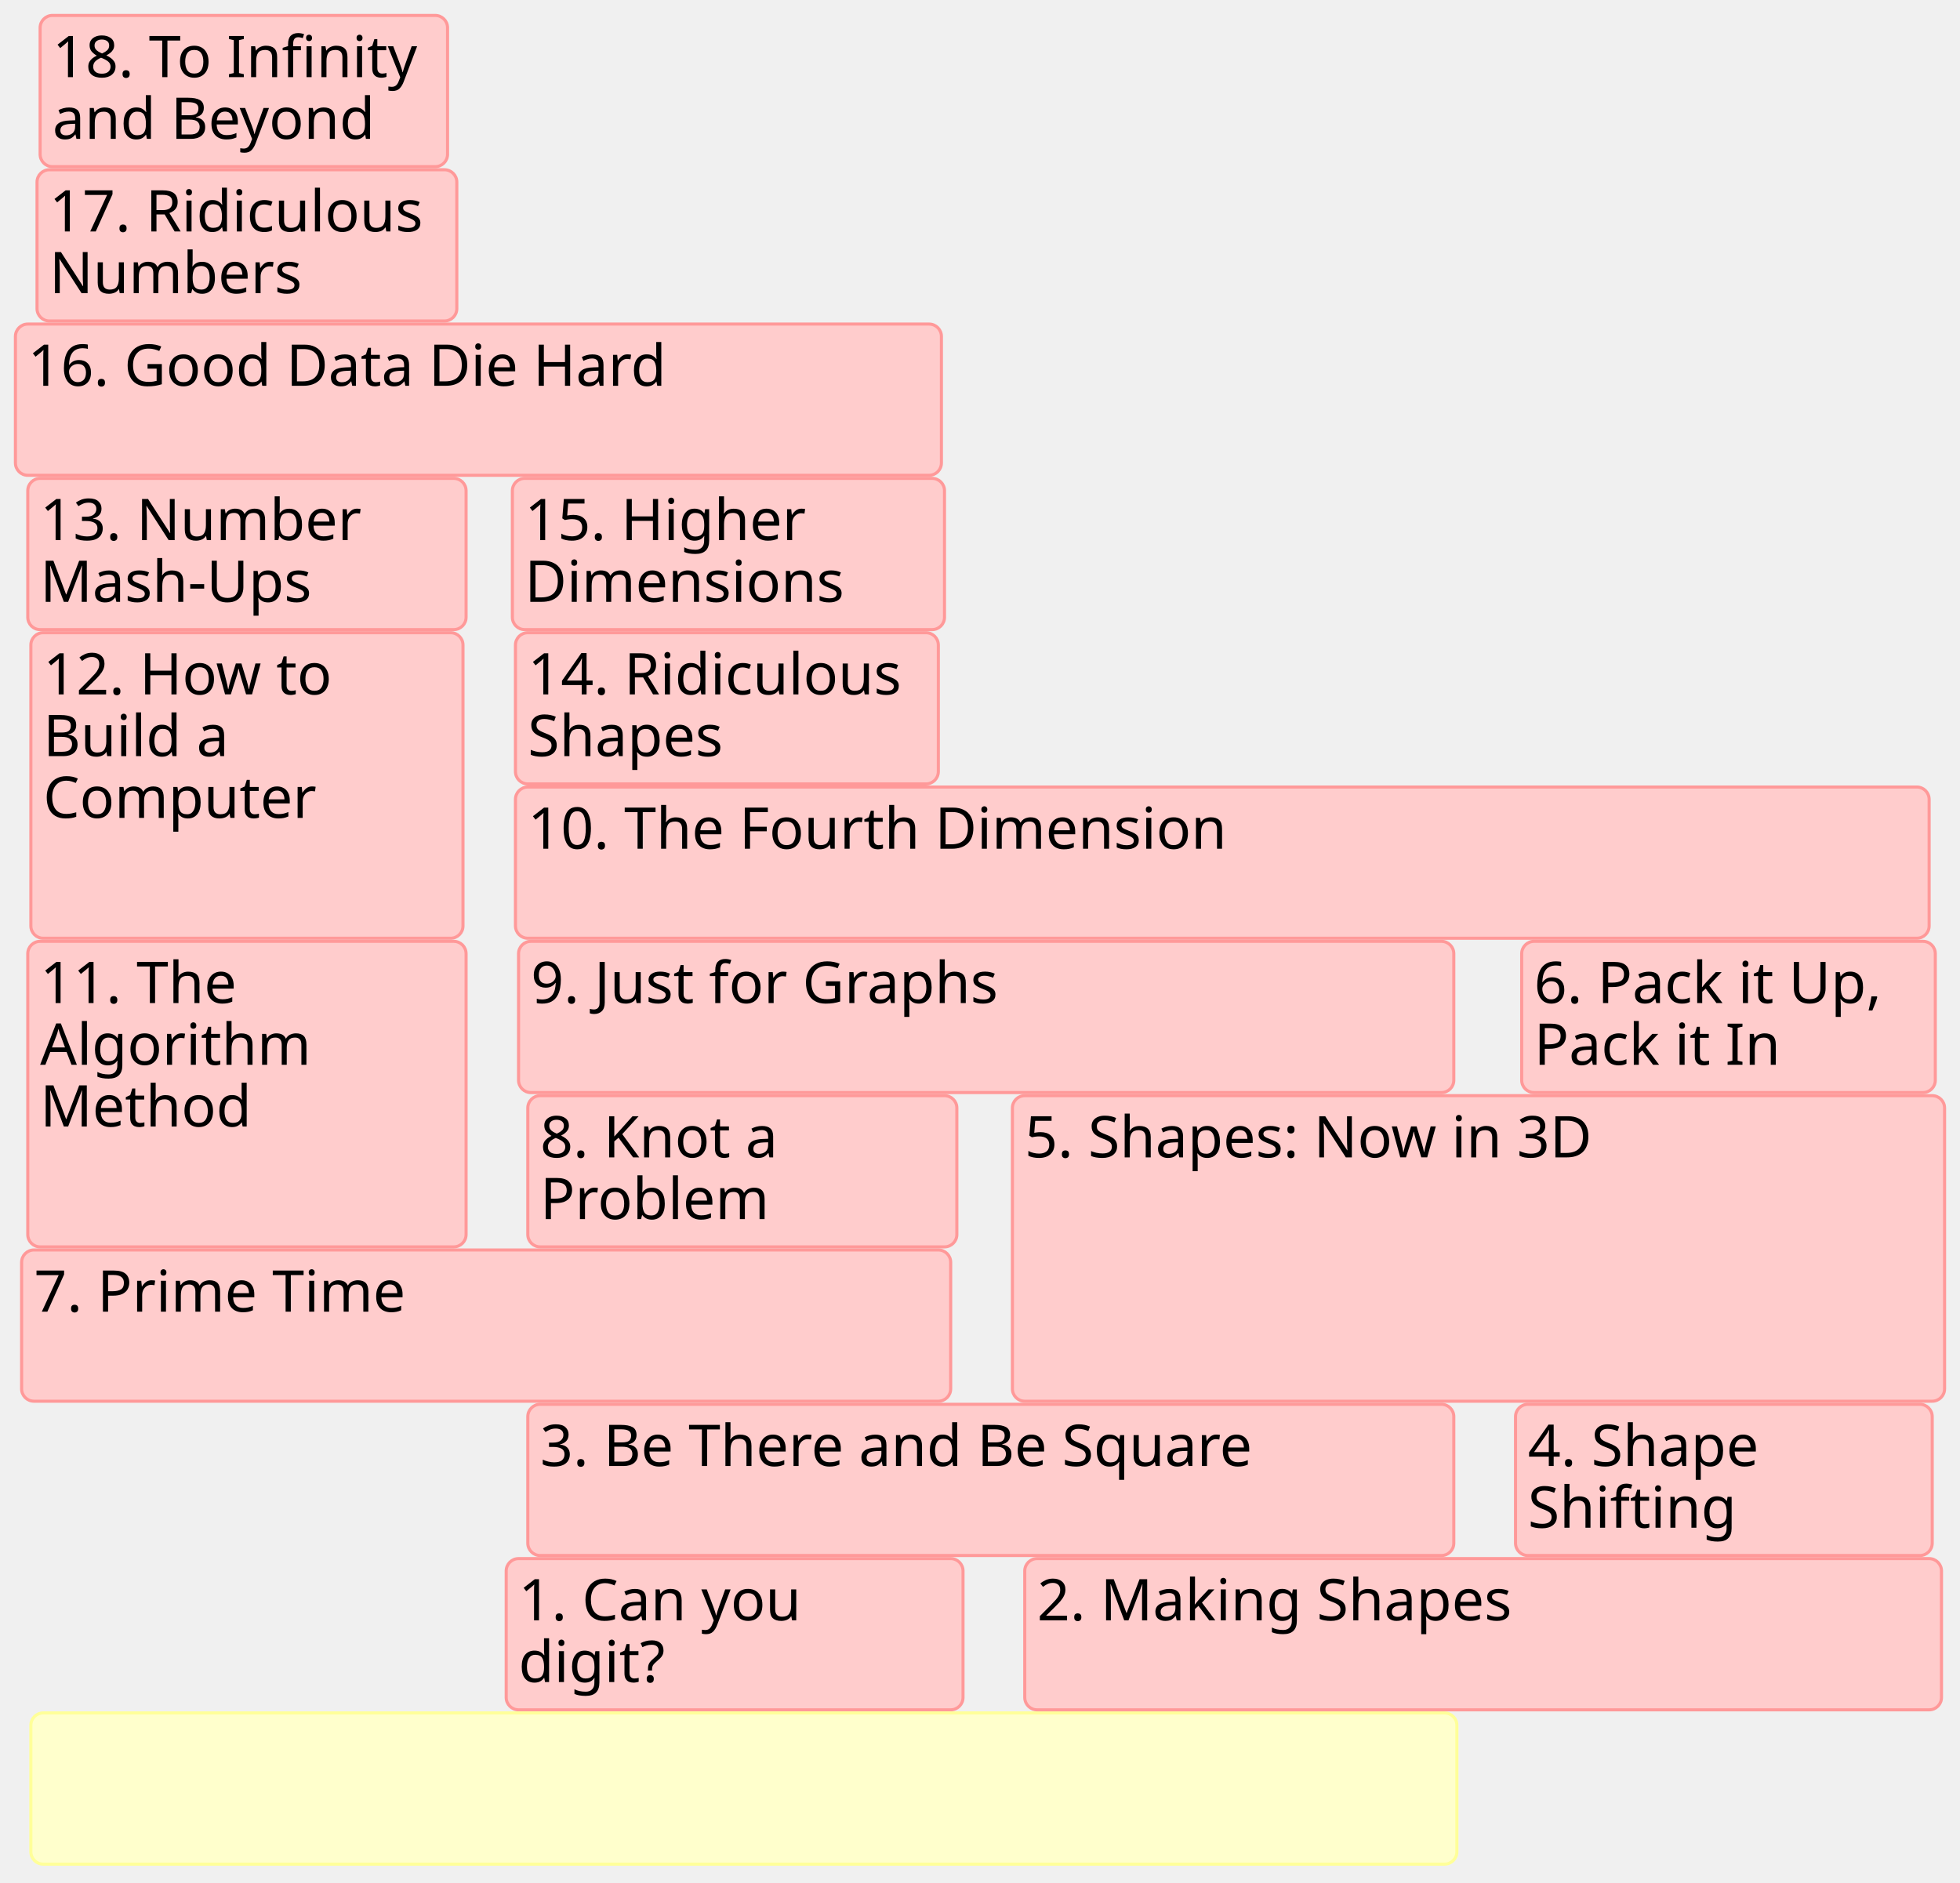
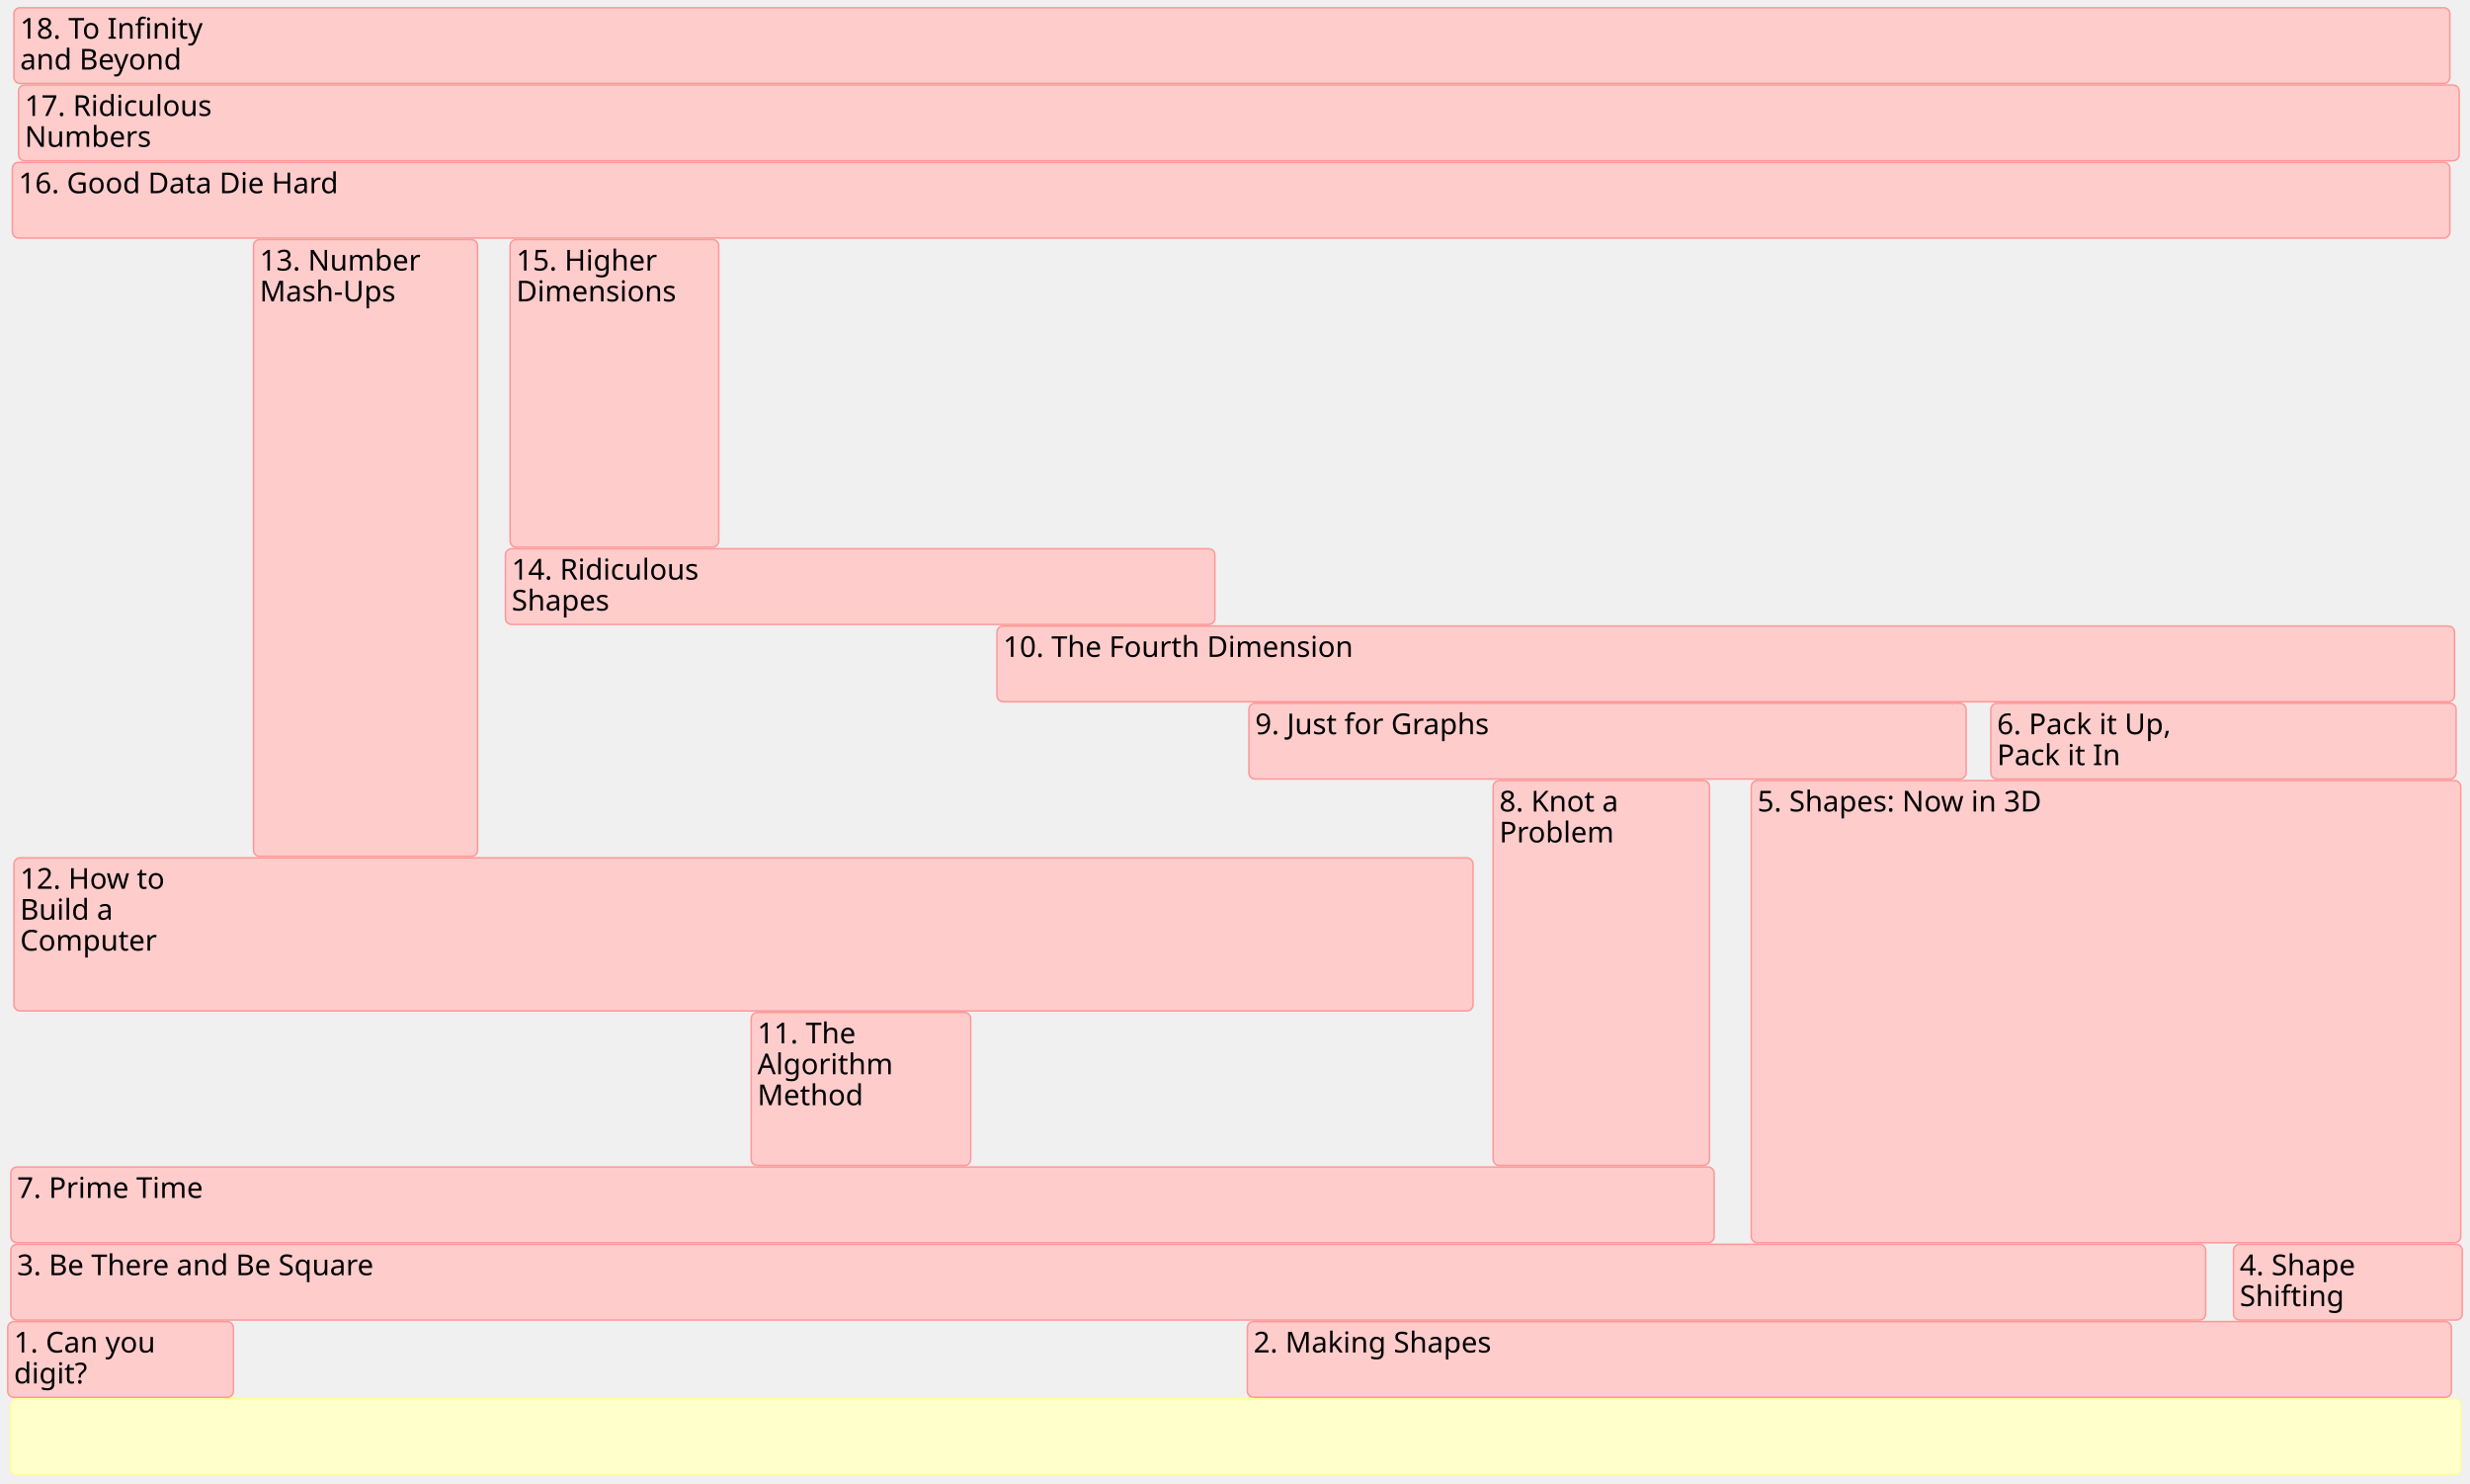
- <svg xmlns="http://www.w3.org/2000/svg" viewBox="6 -555 635 610">
+ <svg xmlns="http://www.w3.org/2000/svg" viewBox="6 -905 1598 960">
  <style>
        rect {
            stroke: hsl(0, 100%, 80%);
            fill: hsl(0, 100%, 90%);
        }
        rect.red {
            stroke: hsl(0, 100%, 80%);
            fill: hsl(0, 100%, 90%);
        }
        rect.yellow {
            stroke: hsl(60, 100%, 80%);
            fill: hsl(60, 100%, 90%);
        }
        rect.green {
            stroke: hsl(120, 100%, 80%);
            fill: hsl(120, 100%, 90%);
        }
        rect.blue {
            stroke: hsl(180, 100%, 80%);
            fill: hsl(180, 100%, 90%);
        }
        rect.purple {
            stroke: hsl(240, 100%, 80%);
            fill: hsl(240, 100%, 90%);
        }
        rect.pink {
            stroke: hsl(300, 100%, 80%);
            fill: hsl(300, 100%, 90%);
        }

        rect.base {
            stroke: hsl(60, 100%, 80%);
            fill: hsl(60, 100%, 90%);
        }
        text {
            font-family: Garamond, sans-serif;
            font-size: 14pt;
        }
        
        </style>
-   <rect fill="white" stroke="gray" x="15" y="-250" width="142" height="99" rx="4" ry="4" class="box-generic" />
-   <rect fill="white" stroke="gray" x="173" y="-300" width="458" height="49" rx="4" ry="4" class="box-generic" />
-   <rect fill="white" stroke="gray" x="15" y="-400" width="142" height="49" rx="4" ry="4" class="box-generic" />
-   <rect fill="white" stroke="gray" x="16" y="-350" width="140" height="99" rx="4" ry="4" class="box-generic" />
-   <rect fill="white" stroke="gray" x="172" y="-400" width="140" height="49" rx="4" ry="4" class="box-generic" />
-   <rect fill="white" stroke="gray" x="173" y="-350" width="137" height="49" rx="4" ry="4" class="box-generic" />
-   <rect fill="white" stroke="gray" x="18" y="-500" width="136" height="49" rx="4" ry="4" class="box-generic" />
-   <rect fill="white" stroke="gray" x="11" y="-450" width="300" height="49" rx="4" ry="4" class="box-generic" />
-   <rect fill="white" stroke="gray" x="19" y="-550" width="132" height="49" rx="4" ry="4" class="box-generic" />
-   <rect fill="white" stroke="gray" x="170" y="-50" width="148" height="49" rx="4" ry="4" class="box-generic" />
-   <rect fill="white" stroke="gray" x="16" y="0" width="462" height="49" rx="4" ry="4" class="base" />
-   <rect fill="white" stroke="gray" x="177" y="-100" width="300" height="49" rx="4" ry="4" class="box-generic" />
-   <rect fill="white" stroke="gray" x="338" y="-50" width="297" height="49" rx="4" ry="4" class="box-generic" />
-   <rect fill="white" stroke="gray" x="334" y="-200" width="302" height="99" rx="4" ry="4" class="box-generic" />
-   <rect fill="white" stroke="gray" x="497" y="-100" width="135" height="49" rx="4" ry="4" class="box-generic" />
-   <rect fill="white" stroke="gray" x="13" y="-150" width="301" height="49" rx="4" ry="4" class="box-generic" />
-   <rect fill="white" stroke="gray" x="499" y="-250" width="134" height="49" rx="4" ry="4" class="box-generic" />
-   <rect fill="white" stroke="gray" x="174" y="-250" width="303" height="49" rx="4" ry="4" class="box-generic" />
-   <rect fill="white" stroke="gray" x="177" y="-200" width="139" height="49" rx="4" ry="4" class="box-generic" />
-   <text x="19" y="-250" width="100" class="box-generic">
-     <tspan x="19" dy="20">11. The</tspan>
-     <tspan x="19" dy="20">Algorithm</tspan>
-     <tspan x="19" dy="20">Method</tspan>
+   <rect fill="white" stroke="gray" x="492" y="-250" width="142" height="99" rx="4" ry="4" class="box-generic" />
+   <rect fill="white" stroke="gray" x="651" y="-500" width="943" height="49" rx="4" ry="4" class="box-generic" />
+   <rect fill="white" stroke="gray" x="170" y="-750" width="145" height="399" rx="4" ry="4" class="box-generic" />
+   <rect fill="white" stroke="gray" x="15" y="-350" width="944" height="99" rx="4" ry="4" class="box-generic" />
+   <rect fill="white" stroke="gray" x="336" y="-750" width="135" height="199" rx="4" ry="4" class="box-generic" />
+   <rect fill="white" stroke="gray" x="333" y="-550" width="459" height="49" rx="4" ry="4" class="box-generic" />
+   <rect fill="white" stroke="gray" x="18" y="-850" width="1579" height="49" rx="4" ry="4" class="box-generic" />
+   <rect fill="white" stroke="gray" x="14" y="-800" width="1577" height="49" rx="4" ry="4" class="box-generic" />
+   <rect fill="white" stroke="gray" x="15" y="-900" width="1576" height="49" rx="4" ry="4" class="box-generic" />
+   <rect fill="white" stroke="gray" x="11" y="-50" width="146" height="49" rx="4" ry="4" class="box-generic" />
+   <rect fill="white" stroke="gray" x="13" y="0" width="1585" height="49" rx="4" ry="4" class="base" />
+   <rect fill="white" stroke="gray" x="13" y="-100" width="1420" height="49" rx="4" ry="4" class="box-generic" />
+   <rect fill="white" stroke="gray" x="813" y="-50" width="779" height="49" rx="4" ry="4" class="box-generic" />
+   <rect fill="white" stroke="gray" x="1139" y="-400" width="459" height="299" rx="4" ry="4" class="box-generic" />
+   <rect fill="white" stroke="gray" x="1451" y="-100" width="148" height="49" rx="4" ry="4" class="box-generic" />
+   <rect fill="white" stroke="gray" x="13" y="-150" width="1102" height="49" rx="4" ry="4" class="box-generic" />
+   <rect fill="white" stroke="gray" x="1294" y="-450" width="301" height="49" rx="4" ry="4" class="box-generic" />
+   <rect fill="white" stroke="gray" x="814" y="-450" width="464" height="49" rx="4" ry="4" class="box-generic" />
+   <rect fill="white" stroke="gray" x="972" y="-400" width="140" height="249" rx="4" ry="4" class="box-generic" />
+   <text x="496" y="-250" width="100" class="box-generic">
+     <tspan x="496" dy="20">11. The</tspan>
+     <tspan x="496" dy="20">Algorithm</tspan>
+     <tspan x="496" dy="20">Method</tspan>
  </text>
-   <text x="177" y="-300" width="100" class="box-generic">
-     <tspan x="177" dy="20">10. The Fourth Dimension</tspan>
+   <text x="655" y="-500" width="100" class="box-generic">
+     <tspan x="655" dy="20">10. The Fourth Dimension</tspan>
  </text>
-   <text x="19" y="-400" width="100" class="box-generic">
-     <tspan x="19" dy="20">13. Number</tspan>
-     <tspan x="19" dy="20">Mash-Ups</tspan>
+   <text x="174" y="-750" width="100" class="box-generic">
+     <tspan x="174" dy="20">13. Number</tspan>
+     <tspan x="174" dy="20">Mash-Ups</tspan>
  </text>
-   <text x="20" y="-350" width="100" class="box-generic">
-     <tspan x="20" dy="20">12. How to</tspan>
-     <tspan x="20" dy="20">Build a</tspan>
-     <tspan x="20" dy="20">Computer</tspan>
+   <text x="19" y="-350" width="100" class="box-generic">
+     <tspan x="19" dy="20">12. How to</tspan>
+     <tspan x="19" dy="20">Build a</tspan>
+     <tspan x="19" dy="20">Computer</tspan>
  </text>
-   <text x="176" y="-400" width="100" class="box-generic">
-     <tspan x="176" dy="20">15. Higher</tspan>
-     <tspan x="176" dy="20">Dimensions</tspan>
+   <text x="340" y="-750" width="100" class="box-generic">
+     <tspan x="340" dy="20">15. Higher</tspan>
+     <tspan x="340" dy="20">Dimensions</tspan>
  </text>
-   <text x="177" y="-350" width="100" class="box-generic">
-     <tspan x="177" dy="20">14. Ridiculous</tspan>
-     <tspan x="177" dy="20">Shapes</tspan>
+   <text x="337" y="-550" width="100" class="box-generic">
+     <tspan x="337" dy="20">14. Ridiculous</tspan>
+     <tspan x="337" dy="20">Shapes</tspan>
  </text>
-   <text x="22" y="-500" width="100" class="box-generic">
+   <text x="22" y="-850" width="100" class="box-generic">
    <tspan x="22" dy="20">17. Ridiculous</tspan>
    <tspan x="22" dy="20">Numbers</tspan>
  </text>
-   <text x="15" y="-450" width="100" class="box-generic">
-     <tspan x="15" dy="20">16. Good Data Die Hard</tspan>
+   <text x="18" y="-800" width="100" class="box-generic">
+     <tspan x="18" dy="20">16. Good Data Die Hard</tspan>
  </text>
-   <text x="23" y="-550" width="100" class="box-generic">
-     <tspan x="23" dy="20">18. To Infinity</tspan>
-     <tspan x="23" dy="20">and Beyond</tspan>
+   <text x="19" y="-900" width="100" class="box-generic">
+     <tspan x="19" dy="20">18. To Infinity</tspan>
+     <tspan x="19" dy="20">and Beyond</tspan>
  </text>
-   <text x="174" y="-50" width="100" class="box-generic">
-     <tspan x="174" dy="20">1. Can you</tspan>
-     <tspan x="174" dy="20">digit?</tspan>
+   <text x="15" y="-50" width="100" class="box-generic">
+     <tspan x="15" dy="20">1. Can you</tspan>
+     <tspan x="15" dy="20">digit?</tspan>
  </text>
-   <text x="20" y="0" width="100" class="base">
-     <tspan x="20" dy="20" />
+   <text x="17" y="0" width="100" class="base">
+     <tspan x="17" dy="20" />
  </text>
-   <text x="181" y="-100" width="100" class="box-generic">
-     <tspan x="181" dy="20">3. Be There and Be Square</tspan>
+   <text x="17" y="-100" width="100" class="box-generic">
+     <tspan x="17" dy="20">3. Be There and Be Square</tspan>
  </text>
-   <text x="342" y="-50" width="100" class="box-generic">
-     <tspan x="342" dy="20">2. Making Shapes</tspan>
+   <text x="817" y="-50" width="100" class="box-generic">
+     <tspan x="817" dy="20">2. Making Shapes</tspan>
  </text>
-   <text x="338" y="-200" width="100" class="box-generic">
-     <tspan x="338" dy="20">5. Shapes: Now in 3D</tspan>
+   <text x="1143" y="-400" width="100" class="box-generic">
+     <tspan x="1143" dy="20">5. Shapes: Now in 3D</tspan>
  </text>
-   <text x="501" y="-100" width="100" class="box-generic">
-     <tspan x="501" dy="20">4. Shape</tspan>
-     <tspan x="501" dy="20">Shifting</tspan>
+   <text x="1455" y="-100" width="100" class="box-generic">
+     <tspan x="1455" dy="20">4. Shape</tspan>
+     <tspan x="1455" dy="20">Shifting</tspan>
  </text>
  <text x="17" y="-150" width="100" class="box-generic">
    <tspan x="17" dy="20">7. Prime Time</tspan>
  </text>
-   <text x="503" y="-250" width="100" class="box-generic">
-     <tspan x="503" dy="20">6. Pack it Up,</tspan>
-     <tspan x="503" dy="20">Pack it In</tspan>
+   <text x="1298" y="-450" width="100" class="box-generic">
+     <tspan x="1298" dy="20">6. Pack it Up,</tspan>
+     <tspan x="1298" dy="20">Pack it In</tspan>
  </text>
-   <text x="178" y="-250" width="100" class="box-generic">
-     <tspan x="178" dy="20">9. Just for Graphs</tspan>
+   <text x="818" y="-450" width="100" class="box-generic">
+     <tspan x="818" dy="20">9. Just for Graphs</tspan>
  </text>
-   <text x="181" y="-200" width="100" class="box-generic">
-     <tspan x="181" dy="20">8. Knot a</tspan>
-     <tspan x="181" dy="20">Problem</tspan>
+   <text x="976" y="-400" width="100" class="box-generic">
+     <tspan x="976" dy="20">8. Knot a</tspan>
+     <tspan x="976" dy="20">Problem</tspan>
  </text>
</svg>
